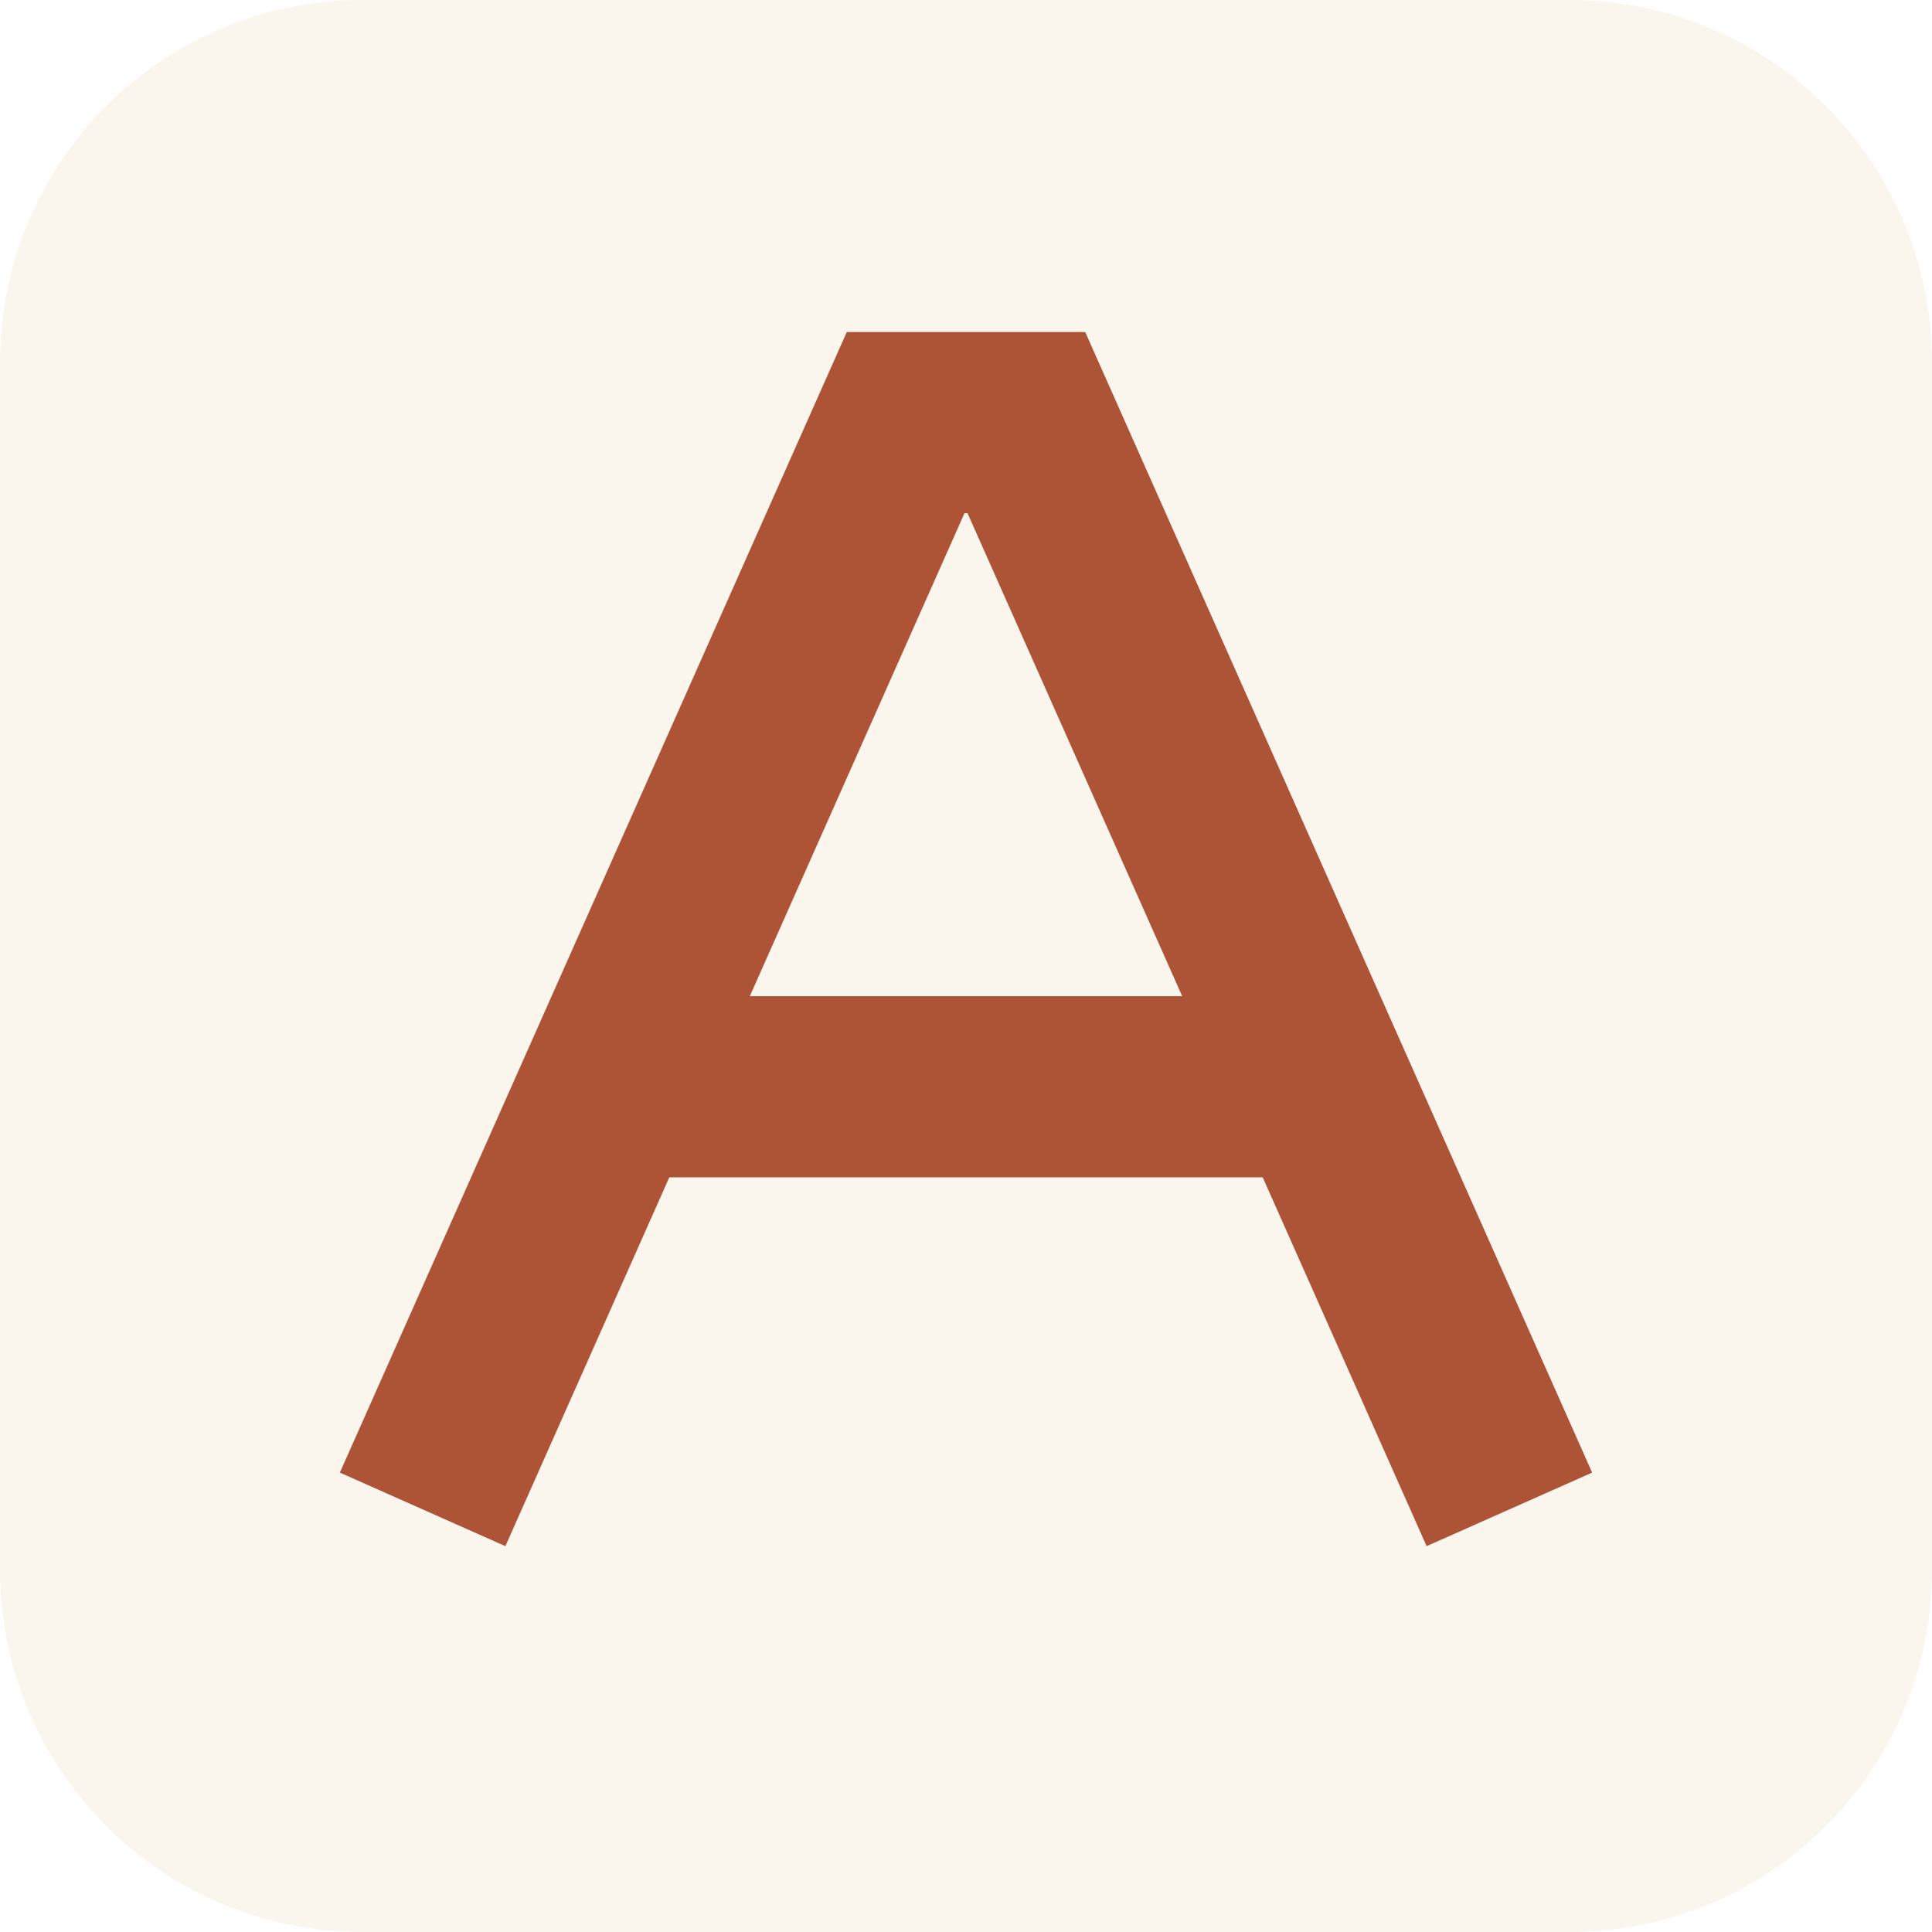
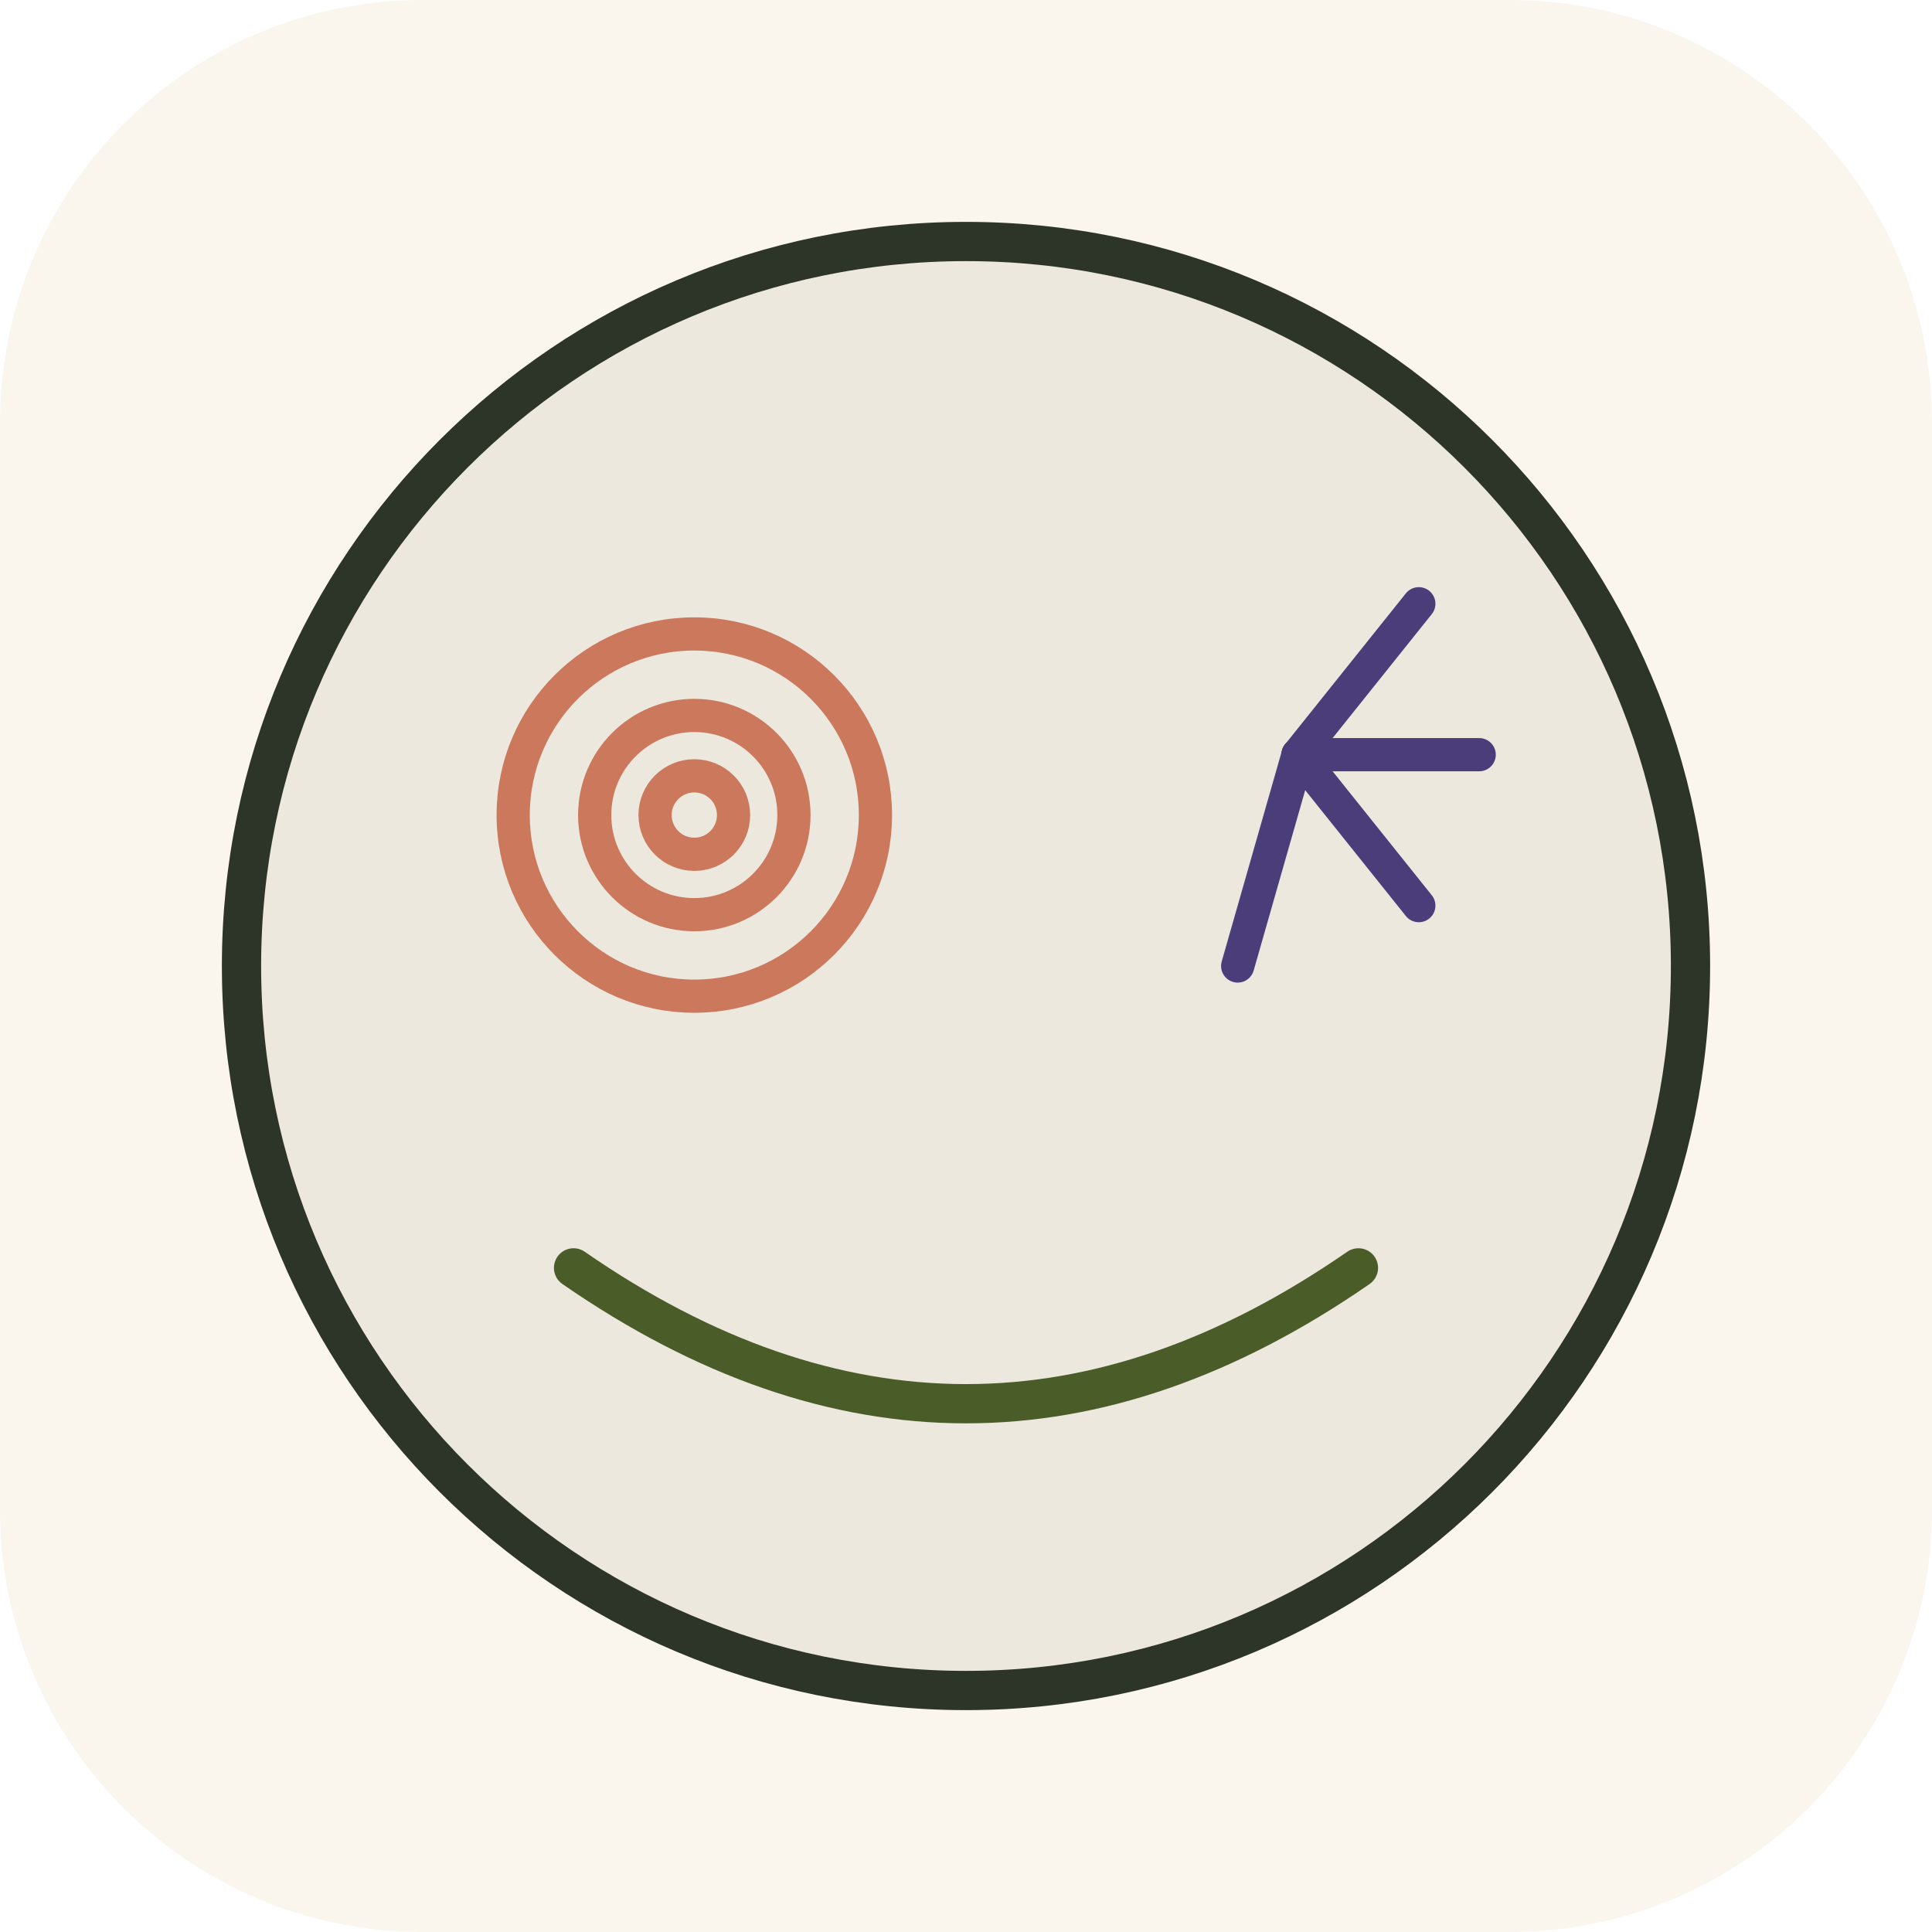
- <svg xmlns="http://www.w3.org/2000/svg" viewBox="0 0 32 32">
-   <rect width="32" height="32" rx="6" fill="#faf5ed" />
-   <path d="M7 25 15 7h2l8 18M11 18h10" fill="none" stroke="#ae5436" stroke-width="3" />
+ <svg xmlns="http://www.w3.org/2000/svg" viewBox="0 0 64 64" width="64" height="64">
+   <rect width="64" height="64" rx="14" fill="#faf5ed" />
+   <circle cx="32" cy="32" r="24" fill="#ede8dd" stroke="#2d3428" stroke-width="1.3" />
+   <g stroke="#cc785c" fill="none" stroke-width="1.1" stroke-linecap="round">
+     <circle cx="23" cy="27" r="6" />
+     <circle cx="23" cy="27" r="3.3" />
+     <circle cx="23" cy="27" r="1.3" />
+   </g>
+   <g stroke="#4a3d7a" stroke-width="1.1" stroke-linecap="round">
+     <line x1="43" y1="25" x2="47" y2="20" />
+     <line x1="43" y1="25" x2="49" y2="25" />
+     <line x1="43" y1="25" x2="47" y2="30" />
+     <line x1="43" y1="25" x2="41" y2="32" />
+   </g>
+   <path d="M19 42Q32 51 45 42" stroke="#4a5c28" stroke-width="1.3" fill="none" stroke-linecap="round" />
</svg>
